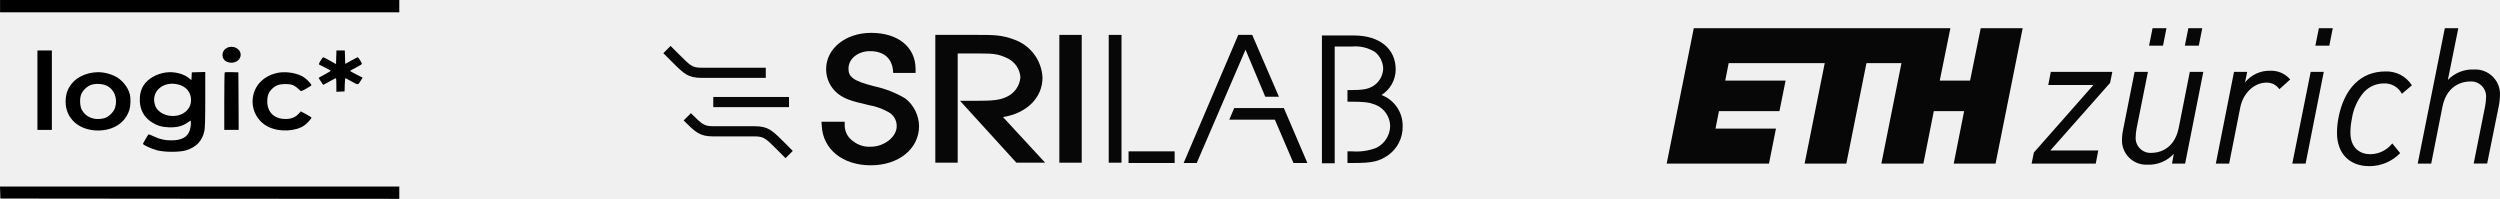
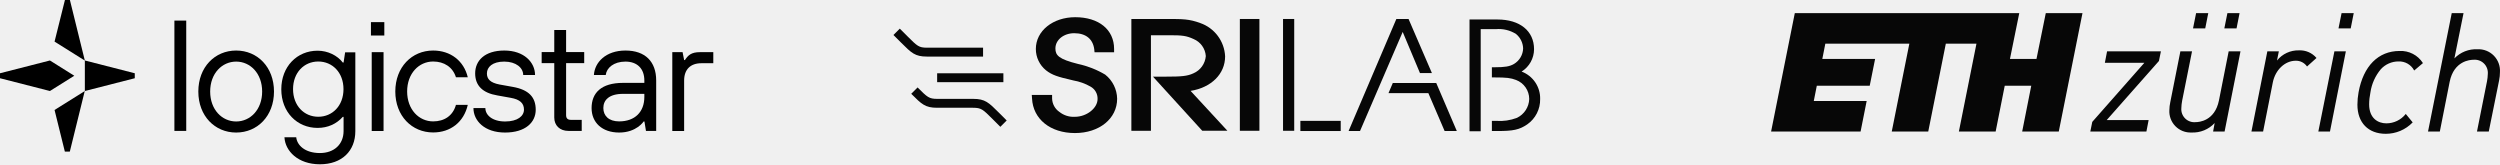
- <svg xmlns="http://www.w3.org/2000/svg" width="453.013" height="36.031" viewBox="0 0 453.013 36.031" version="1.1" id="svg2099" xml:space="preserve">
+ <svg xmlns="http://www.w3.org/2000/svg" width="517.902" height="33.979" viewBox="0 0 517.902 33.979" version="1.1" id="svg2099" xml:space="preserve">
  <defs id="defs2103">
    <clipPath id="b">
      <rect width="136" height="24" id="rect2240" x="0" y="0" />
    </clipPath>
+     <clipPath id="clip0_1053_533">
+       <rect width="695.9" height="160" fill="#ffffff" id="rect13" x="0" y="0" />
+     </clipPath>
+     <clipPath id="clip0_1053_533-5">
+       <rect width="695.9" height="160" fill="#ffffff" id="rect13-9" x="0" y="0" />
+     </clipPath>
  </defs>
-   <g id="eth-copy" transform="translate(302.0126,5.108529)" fill="#00000f" fill-opacity="0.941" style="fill:#000000;fill-opacity:0.971;fill-rule:nonzero;stroke:none;stroke-width:1">
+   <g id="eth-copy" transform="translate(366.9023,2.718923)" fill="#00000f" fill-opacity="0.941" style="fill:#000000;fill-opacity:0.971;fill-rule:nonzero;stroke:none;stroke-width:1">
    <path d="M 54.976,9.496 H 49.48 L 51.41,0 H 4.911 L 0,24.531 h 18.537 l 1.261,-6.331 H 8.844 L 9.47,15.035 H 20.431 L 21.544,9.496 H 10.608 L 11.233,6.331 H 28.639 L 24.995,24.531 h 7.559 L 36.196,6.331 h 6.346 L 38.9,24.531 h 7.617 l 1.885,-9.496 h 5.494 l -1.883,9.496 h 7.58 L 64.506,0 H 56.905 Z M 87.407,3.165 h 2.529 L 90.562,0 h -2.517 z m 6.485,0 h 2.53 L 97.047,0 h -2.517 z m 23.651,0 h 2.529 L 120.699,0 h -2.518 z m 12.657,4.675 c -4.412,0 -7.509,3.118 -8.5,8.556 -0.156,0.851 -0.236,1.714 -0.238,2.58 0,3.715 2.246,6.024 5.868,6.024 2.095,0.005 4.101,-0.841 5.557,-2.344 l 0.022,-0.024 -1.403,-1.716 -0.025,-0.03 -0.027,0.028 c -0.969,1.212 -2.438,1.918 -3.991,1.92 -1.726,0 -3.571,-1.033 -3.571,-3.927 0.006,-0.839 0.096,-1.676 0.266,-2.497 0.26,-1.763 1.004,-3.42 2.15,-4.786 0.935,-1.028 2.262,-1.615 3.654,-1.616 1.347,-0.061 2.609,0.658 3.242,1.845 l 0.021,0.033 1.786,-1.513 0.025,-0.022 -0.019,-0.027 c -1.045,-1.629 -2.882,-2.576 -4.818,-2.485 z m 16.139,-0.355 c -1.795,-0.089 -3.54,0.602 -4.788,1.893 L 143.447,0 h -2.445 l -4.913,24.531 h 2.445 l 2.039,-10.306 c 0.874,-4.343 4.25,-4.563 4.916,-4.563 0.805,-0.082 1.604,0.198 2.181,0.763 0.577,0.565 0.872,1.358 0.805,2.162 -0.012,0.523 -0.07,1.044 -0.171,1.557 l -2.074,10.386 h 2.442 l 2.146,-10.611 c 0.111,-0.551 0.168,-1.112 0.171,-1.674 0.089,-1.267 -0.368,-2.512 -1.256,-3.421 -0.888,-0.909 -2.123,-1.397 -3.395,-1.341 z m -32.966,17.006 -0.008,0.041 h 2.411 l 3.291,-16.618 h -2.371 z m -44.221,-14.248 -0.007,0.045 h 8.184 l -10.791,12.238 -0.005,0.006 -0.405,2 h 11.621 l 0.458,-2.374 h -8.688 l 10.822,-12.238 0.005,-0.008 0.407,-1.998 H 69.602 Z M 109.357,7.712 c -1.765,-0.046 -3.45,0.733 -4.555,2.107 l 0.374,-1.867 0.006,-0.037 h -2.379 l -3.288,16.577 -0.006,0.041 h 2.414 l 2.011,-10.169 c 0.515,-2.607 2.512,-4.501 4.753,-4.501 0.917,-0.022 1.785,0.413 2.314,1.16 l 0.024,0.03 1.958,-1.76 -0.019,-0.024 C 112.066,8.223 110.736,7.649 109.357,7.712 Z M 94.792,7.914 h 2.445 l -0.006,0.04 -3.286,16.579 h -2.379 l 0.008,-0.041 0.315,-1.725 c -1.231,1.328 -2.987,2.047 -4.798,1.966 -1.254,0.056 -2.472,-0.425 -3.348,-1.323 -0.876,-0.898 -1.325,-2.126 -1.235,-3.375 0.007,-0.505 0.064,-1.009 0.172,-1.503 l 0.028,-0.15 2.079,-10.466 h 2.413 l -0.008,0.04 -2.043,10.207 c -0.097,0.506 -0.152,1.02 -0.164,1.535 -0.063,0.798 0.234,1.582 0.809,2.14 0.575,0.558 1.369,0.831 2.167,0.746 0.654,0 3.956,-0.218 4.818,-4.505 z" id="path4" style="fill:#000000;fill-opacity:0.971" />
  </g>
-   <g id="a" class="a" clip-path="url(#b)" transform="translate(120.1979,5.953597)" style="fill:#000000;fill-opacity:0.971">
+   <g id="a" class="a" clip-path="url(#b)" transform="translate(185.0875,3.563991)" style="fill:#000000;fill-opacity:0.971">
    <g transform="translate(28.656)" id="g2255" style="fill:#000000;fill-opacity:0.971">
      <path class="b" d="M 65.511,11.895 A 18.772,18.772 0 0 0 59.879,9.684 c -4,-1 -4.684,-1.789 -4.684,-3.211 0,-1.789 1.737,-3.158 3.895,-3.158 2.421,0 3.895,1.211 4.158,3.368 l 0.053,0.579 h 4.053 V 6.579 C 67.354,2.579 64.196,0 59.301,0 54.669,0 51.143,2.842 51.143,6.579 A 5.67,5.67 0 0 0 53.247,11 c 1.263,1 2.526,1.368 5.263,2 l 0.421,0.105 a 10.812,10.812 0 0 1 3.526,1.263 2.826,2.826 0 0 1 1.474,2.579 c 0,1.895 -2.263,3.684 -4.684,3.684 a 4.7,4.7 0 0 1 -3.211,-1 3.475,3.475 0 0 1 -1.526,-2.842 V 16.105 H 50.3 l 0.053,0.737 c 0.21,4.263 3.789,7.158 8.894,7.158 5.053,0 8.737,-3 8.737,-7.105 a 6.52,6.52 0 0 0 -2.473,-5 z" transform="translate(-50.3)" id="path2245" style="fill:#000000;fill-opacity:0.971" />
      <g transform="translate(43.105,0.368)" id="g2249" style="fill:#000000;fill-opacity:0.971">
        <rect class="b" width="4.053" height="23.158" id="rect2247" style="fill:#000000;fill-opacity:0.971" x="0" y="0" />
      </g>
      <g transform="translate(20.632,0.368)" id="g2253" style="fill:#000000;fill-opacity:0.971">
        <path class="b" d="m 101.763,15.595 c 4.263,-0.684 7.158,-3.474 7.158,-7.158 A 7.681,7.681 0 0 0 103.763,1.542 C 101.5,0.7 100.079,0.7 96.974,0.7 H 89.5 v 23.158 h 4.053 V 4.068 H 97.5 c 2.526,0 3.421,0.105 4.895,0.789 a 4.123,4.123 0 0 1 2.526,3.526 4.261,4.261 0 0 1 -2.579,3.579 c -1.263,0.579 -2.421,0.684 -5.737,0.684 h -2.631 l 10.211,11.211 h 5.211 z" transform="translate(-89.5,-0.7)" id="path2251" style="fill:#000000;fill-opacity:0.971" />
      </g>
    </g>
    <g transform="translate(0,2.368)" id="g2259" style="fill:#000000;fill-opacity:0.971">
      <path class="b" d="M 18.565,10.289 H 6.947 C 4.473,10.289 3.736,9.552 1.579,7.394 L 0,5.816 1.316,4.5 2.895,6.079 c 2.052,2.053 2.368,2.368 4.052,2.368 h 11.618 z" transform="translate(0,-4.5)" id="path2257" style="fill:#000000;fill-opacity:0.971" />
    </g>
    <g transform="translate(9.053,11.617)" id="g2263" style="fill:#000000;fill-opacity:0.971">
      <rect class="b" width="13.722" height="1.842" id="rect2261" style="fill:#000000;fill-opacity:0.971" x="0" y="0" />
    </g>
    <g transform="translate(3.684,14.55)" id="g2267" style="fill:#000000;fill-opacity:0.971">
      <path class="b" d="M 25.459,31.658 23.88,30.079 C 21.827,28.026 21.512,27.711 19.775,27.711 H 12.368 C 9.894,27.711 9.157,26.974 7,24.816 L 8.316,23.5 c 2.053,2.053 2.368,2.368 4.105,2.368 h 7.407 c 2.474,0 3.211,0.737 5.368,2.895 l 1.579,1.579 z" transform="translate(-7,-23.5)" id="path2265" style="fill:#000000;fill-opacity:0.971" />
    </g>
    <g transform="translate(119.34,0.474)" id="g2271" style="fill:#000000;fill-opacity:0.971">
      <path class="b" d="m 224.968,2.9 h 3.105 a 6.714,6.714 0 0 1 4.158,1 4.041,4.041 0 0 1 1.474,3 3.878,3.878 0 0 1 -1.895,3.211 c -0.895,0.526 -1.895,0.684 -4,0.684 h -0.579 V 12.9 h 0.526 c 2.526,0 3.368,0.105 4.474,0.526 a 4.219,4.219 0 0 1 2.737,3.947 4.492,4.492 0 0 1 -2.526,3.895 9.9,9.9 0 0 1 -4.316,0.632 h -0.895 v 2.105 h 1.158 c 3.263,0 4.526,-0.263 6.158,-1.368 a 6.249,6.249 0 0 0 2.684,-5.263 5.922,5.922 0 0 0 -3.842,-5.684 5.474,5.474 0 0 0 2.579,-4.632 c 0,-3.789 -2.947,-6.158 -7.579,-6.158 H 222.6 v 23.158 h 2.316 V 2.9 Z" transform="translate(-222.6,-0.9)" id="path2269" style="fill:#000000;fill-opacity:0.971" />
    </g>
    <g transform="translate(80.708,0.368)" id="g2279" style="fill:#000000;fill-opacity:0.971">
      <g transform="translate(3.593,21.105)" id="g2275" style="fill:#000000;fill-opacity:0.971">
        <rect class="b" width="8.354" height="2.105" id="rect2273" style="fill:#000000;fill-opacity:0.971" x="0" y="0" />
      </g>
      <rect class="b" width="2.316" height="23.158" id="rect2277" style="fill:#000000;fill-opacity:0.971" x="0" y="0" />
    </g>
    <g transform="translate(94.287,0.368)" id="g2287" style="fill:#000000;fill-opacity:0.971">
      <path class="b" d="m 189.79,11.911 h 2.474 L 187.421,0.7 h -2.526 L 175,23.911 h 2.368 L 186.21,3.385 Z" transform="translate(-175,-0.7)" id="path2281" style="fill:#000000;fill-opacity:0.971" />
      <g transform="translate(8.263,13.263)" id="g2285" style="fill:#000000;fill-opacity:0.971">
        <path class="b" d="m 191.595,25.9 -0.895,2.105 h 8.263 l 3.368,7.842 h 2.526 L 200.595,25.9 Z" transform="translate(-190.7,-25.9)" id="path2283" style="fill:#000000;fill-opacity:0.971" />
      </g>
    </g>
  </g>
-   <g style="fill:#000000" id="g1" transform="matrix(0.7789937,0,0,0.6483867,1.061986,-0.3448081)">
-     <path d="M -1.348,2.252 V 3.973 H 45.086 91.52 V 2.252 0.532 H 45.086 -1.348 Z" fill="#ffffff" id="path1" style="fill:#000000" />
-     <path d="m 51.43,13.915 c -1.418,0.86 -1.373,3.234 0.061,3.923 1.51,0.705 3.126,-0.327 3.126,-1.996 0,-1.72 -1.769,-2.787 -3.187,-1.927 z" fill="#ffffff" id="path2" style="fill:#000000" />
-     <path d="M 7.344,25.735 V 36.832 H 9.021 10.699 V 25.735 14.639 H 9.021 7.344 Z" fill="#ffffff" id="path3" style="fill:#000000" />
-     <path d="m 76.85,16.532 -0.046,1.91 -1.433,-0.964 c -0.778,-0.516 -1.479,-0.946 -1.54,-0.946 -0.076,0 -0.351,0.43 -0.625,0.963 -0.397,0.791 -0.442,0.998 -0.275,1.118 0.122,0.086 0.747,0.465 1.388,0.843 0.64,0.379 1.205,0.757 1.25,0.826 0.03,0.069 -0.579,0.533 -1.372,1.032 -0.793,0.499 -1.433,0.946 -1.433,0.998 0,0.052 0.244,0.499 0.534,1.015 l 0.518,0.929 1.418,-0.929 c 0.778,-0.516 1.464,-0.946 1.54,-0.946 0.061,0 0.107,0.86 0.107,1.893 v 1.91 l 0.961,-0.052 0.945,-0.052 0.046,-1.858 c 0.015,-1.015 0.091,-1.841 0.152,-1.841 0.061,0.017 0.732,0.43 1.479,0.946 1.525,1.015 1.449,1.032 2.104,-0.292 l 0.412,-0.809 -1.449,-0.877 c -0.793,-0.482 -1.449,-0.929 -1.449,-0.998 0,-0.069 0.625,-0.499 1.373,-0.946 0.762,-0.465 1.372,-0.912 1.372,-1.015 0,-0.31 -0.824,-1.858 -0.991,-1.858 -0.076,0.017 -0.762,0.43 -1.525,0.946 L 78.94,18.39 78.894,16.515 78.848,14.639 h -0.976 -0.976 z" fill="#ffffff" id="path4-3" style="fill:#000000" />
-     <path d="m 19.695,20.935 c -1.525,0.361 -3.05,1.29 -3.934,2.391 -1.296,1.6 -1.845,3.269 -1.861,5.609 -0.015,4.714 3.126,8.069 7.548,8.069 3.538,0 6.283,-2.133 7.243,-5.626 0.336,-1.239 0.397,-3.252 0.137,-4.508 -0.427,-2.116 -1.952,-4.267 -3.675,-5.178 -1.83,-0.964 -3.599,-1.222 -5.459,-0.757 z m 3.736,3.527 c 1.8,1.015 2.638,3.63 1.967,6.194 -0.32,1.222 -1.51,2.598 -2.501,2.908 -2.226,0.705 -4.255,-0.189 -5.215,-2.305 -0.458,-0.998 -0.549,-3.028 -0.198,-4.25 0.366,-1.204 1.449,-2.443 2.455,-2.804 1.052,-0.379 2.562,-0.258 3.492,0.258 z" fill="#ffffff" id="path5" style="fill:#000000" />
-     <path d="m 37.233,20.781 c -2.272,0.396 -4.239,1.772 -5.231,3.682 -0.625,1.204 -0.915,2.753 -0.839,4.456 0.122,2.477 1.037,4.404 2.699,5.712 1.25,0.981 2.303,1.376 3.995,1.48 1.799,0.103 3.233,-0.327 4.316,-1.256 0.396,-0.327 0.732,-0.602 0.778,-0.602 0.183,0 0.061,1.927 -0.183,2.736 -0.534,1.893 -1.906,2.77 -4.3,2.77 -1.555,0 -2.592,-0.292 -4.102,-1.135 -0.625,-0.344 -1.144,-0.585 -1.174,-0.55 -0.168,0.189 -1.296,2.495 -1.296,2.65 0,0.31 2.013,1.428 3.309,1.824 1.769,0.551 5.352,0.533 6.755,-0.017 2.364,-0.912 3.69,-2.598 4.209,-5.333 0.152,-0.877 0.213,-2.873 0.213,-8.843 v -7.708 l -1.556,0.052 -1.571,0.052 -0.046,1.084 -0.046,1.084 -0.534,-0.516 c -1.281,-1.29 -3.522,-1.944 -5.398,-1.617 z m 3.004,3.406 c 1.784,0.602 2.852,2.219 2.836,4.301 0,1.204 -0.275,2.013 -0.961,2.908 -2.028,2.598 -6.42,1.789 -7.381,-1.359 -1.159,-3.837 1.876,-7.071 5.505,-5.849 z" fill="#ffffff" id="path6" style="fill:#000000" />
-     <path d="m 50.911,20.763 c -0.061,0.069 -0.107,3.716 -0.107,8.103 v 7.966 h 1.677 1.677 L 54.129,28.78 54.083,20.746 52.543,20.694 c -0.839,-0.017 -1.571,0 -1.632,0.069 z" fill="#ffffff" id="path7" style="fill:#000000" />
-     <path d="m 63.507,20.833 c -3.05,0.619 -5.292,2.959 -5.932,6.176 -0.732,3.682 0.762,7.432 3.584,9.032 2.516,1.445 6.313,1.222 8.296,-0.482 0.61,-0.516 1.632,-1.875 1.632,-2.151 0,-0.086 -0.549,-0.499 -1.235,-0.946 l -1.235,-0.809 -0.518,0.671 c -0.747,0.998 -1.723,1.462 -3.05,1.462 -2.638,-0.017 -4.255,-1.893 -4.239,-4.955 0,-1.6 0.32,-2.563 1.144,-3.51 0.823,-0.946 1.693,-1.308 3.111,-1.308 1.388,0 2.074,0.327 2.958,1.359 0.29,0.344 0.595,0.619 0.656,0.619 0.244,0 2.394,-1.462 2.394,-1.634 0,-0.344 -0.915,-1.531 -1.677,-2.168 -1.342,-1.153 -3.95,-1.738 -5.886,-1.359 z" fill="#ffffff" id="path8" style="fill:#000000" />
-     <path d="m -1.318,54.33 0.046,1.686 46.404,0.052 46.388,0.034 V 54.381 52.661 H 45.086 -1.363 Z" fill="#ffffff" id="path9" style="fill:#000000" />
+   <g clip-path="url(#clip0_1053_533-5)" id="g13-5" transform="scale(0.2123686)" style="fill:#000000">
+     <path d="m 170.125,20.086 h 11.548 V 127.701 h -11.548 z" fill="#1f2937" id="path1-4" style="fill:#000000" />
+     <path d="m 193.465,89.293 c 0,-23.849 16.15,-40 36.904,-40 20.753,0 36.903,16.151 36.903,40 0,23.849 -16.15,40 -36.903,40 -20.754,0 -36.904,-16.151 -36.904,-40 z m 62.259,0 c 0,-17.657 -11.548,-29.205 -25.355,-29.205 -13.808,0 -25.356,11.548 -25.356,29.205 0,17.657 11.548,29.205 25.356,29.205 13.807,0 25.355,-11.548 25.355,-29.205 z" fill="#1f2937" id="path2-9" style="fill:#000000" />
+     <path d="m 277.413,133.892 h 11.548 c 0.753,7.699 8.452,15.398 23.096,15.398 13.808,0 23.097,-8.452 23.097,-21.507 V 113.976 H 334.4 c -6.192,6.945 -14.644,10.795 -24.602,10.795 -20,0 -35.398,-15.398 -35.398,-37.657 0,-22.259 15.398,-37.657 35.398,-37.657 9.958,0 19.247,4.603 24.602,11.548 h 0.754 l 1.506,-9.958 h 9.958 v 76.904 c 0,19.247 -13.054,32.301 -34.561,32.301 -21.506,0 -33.807,-13.054 -34.56,-26.109 z M 335.07,86.947 c 0,-16.151 -10.795,-26.946 -24.603,-26.946 -13.807,0 -24.602,10.795 -24.602,26.946 0,16.15 10.795,26.945 24.602,26.945 13.808,0 24.603,-10.795 24.603,-26.945 z" fill="#1f2937" id="path3-1" style="fill:#000000" />
+     <path d="m 361.842,21.59 h 13.054 v 13.054 h -13.054 z m 0.753,29.289 h 11.548 v 76.903 h -11.548 z" fill="#1f2937" id="path4-7" style="fill:#000000" />
+     <path d="m 385.607,89.293 c 0,-23.849 16.151,-40 36.904,-40 16.904,0 29.958,9.958 33.808,26.109 h -11.548 c -3.097,-9.958 -11.549,-15.398 -22.26,-15.398 -13.807,0 -25.355,11.548 -25.355,29.205 0,17.657 11.548,29.205 25.355,29.205 10.795,0 19.247,-5.355 22.26,-16.15 h 11.548 c -3.85,16.903 -16.904,26.945 -33.808,26.945 -20.753,0 -36.904,-16.15 -36.904,-40 z" fill="#1f2937" id="path5-5" style="fill:#000000" />
+     <path d="m 461.92,105.444 h 11.548 c 0,6.945 6.945,13.054 19.247,13.054 12.301,0 18.41,-5.356 18.41,-11.548 0,-6.193 -3.85,-9.958 -13.055,-11.548 L 485.016,93.059 C 471.208,90.716 463.51,83.854 463.51,71.552 c 0,-12.301 9.205,-22.259 28.451,-22.259 19.247,0 29.959,11.548 29.959,23.849 h -11.548 c 0,-6.946 -6.946,-13.054 -18.494,-13.054 -11.548,0 -16.904,5.356 -16.904,11.548 0,5.356 3.096,9.038 12.301,10.795 l 13.055,2.343 c 15.397,2.761 22.259,9.958 22.259,22.26 0,12.301 -9.958,22.259 -29.958,22.259 -20,0 -30.795,-11.548 -30.795,-23.849 z" fill="#1f2937" id="path6-5" style="fill:#000000" />
+     <path d="M 540.674,114.644 V 61.589 H 528.373 V 50.794 h 12.301 V 29.288 h 11.548 v 21.506 h 17.657 v 10.795 h -17.657 v 50.712 c 0,3.096 1.507,4.602 4.603,4.602 h 10.628 v 10.795 h -12.971 c -8.452,0 -13.808,-5.356 -13.808,-13.054 z" fill="#1f2937" id="path7-4" style="fill:#000000" />
+     <path d="m 577.078,105.444 c 0,-14.645 9.205,-24.603 30.711,-24.603 h 20.754 V 78.498 c 0,-11.548 -6.946,-18.41 -18.41,-18.41 -11.465,0 -18.411,6.109 -19.247,13.054 h -11.548 c 0.753,-12.301 11.548,-23.849 30.795,-23.849 19.246,0 29.958,10.795 29.958,29.205 v 49.205 h -9.958 l -1.507,-9.205 h -0.753 c 0,0 -6.945,10.795 -23.849,10.795 -16.904,0 -26.946,-9.958 -26.946,-23.849 z m 51.465,-10.795 v -3.096 h -20.754 c -13.807,0 -19.246,6.192 -19.246,13.808 0,7.615 5.355,13.054 15.397,13.054 15.398,0 24.603,-9.205 24.603,-23.849 z" fill="#1f2937" id="path8-1" style="fill:#000000" />
+     <path d="m 655.892,50.879 h 9.958 l 1.507,7.699 h 0.753 c 3.096,-4.603 6.109,-7.699 14.644,-7.699 h 13.055 v 10.795 H 684.26 c -10.795,0 -16.903,6.109 -16.903,16.904 V 127.783 H 655.809 V 50.879 Z" fill="#1f2937" id="path9-8" style="fill:#000000" />
+     <path d="M 82.757,59.078 53.217,40.585 63.342,-9.76562e-4 h 4.854 z" fill="#1f2937" id="path10-8" style="fill:#000000" />
+     <path d="m 82.757,88.789 -29.54,18.494 10.042,40.586 h 4.854 L 82.673,88.789 Z" fill="#1f2937" id="path11-3" style="fill:#000000" />
+     <path d="M 0,76.315 48.703,88.784 72.469,73.889 48.703,58.993 0,71.462 Z" fill="#1f2937" id="path12-5" style="fill:#000000" />
+     <path d="M 131.469,71.462 82.766,58.993 V 88.784 L 131.469,76.315 Z" fill="#1f2937" id="path13-2" style="fill:#000000" />
  </g>
</svg>
